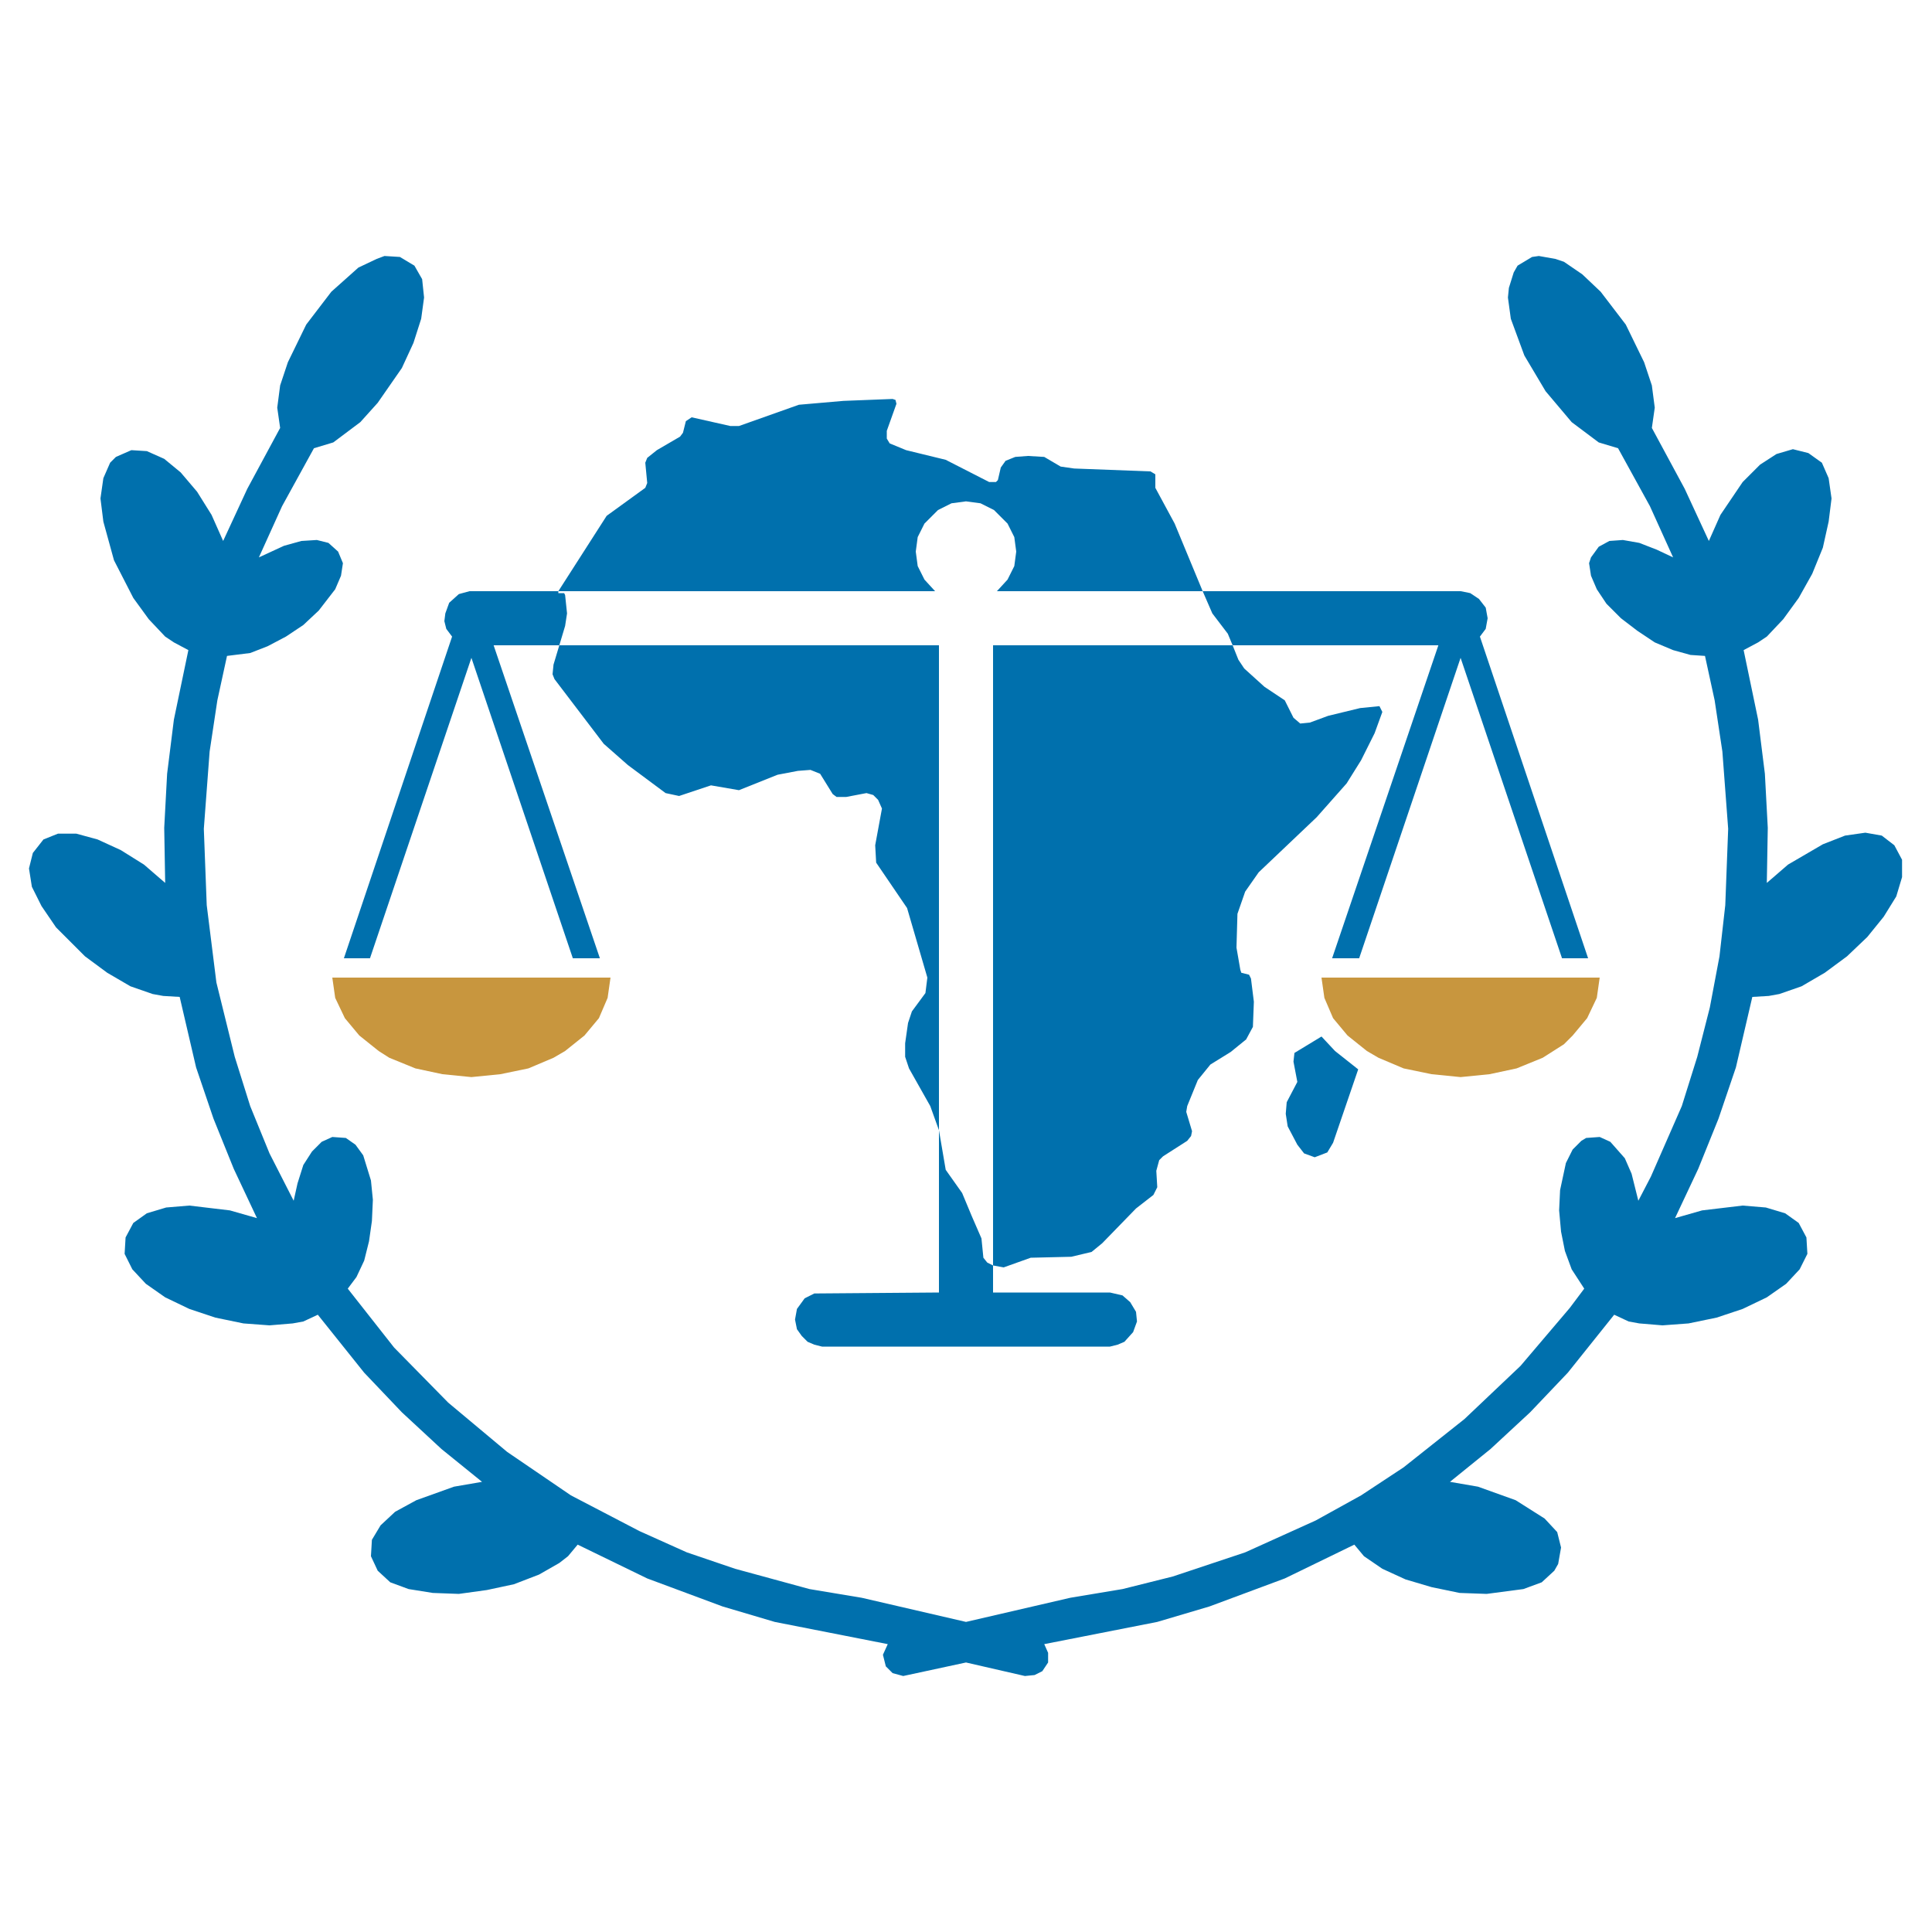
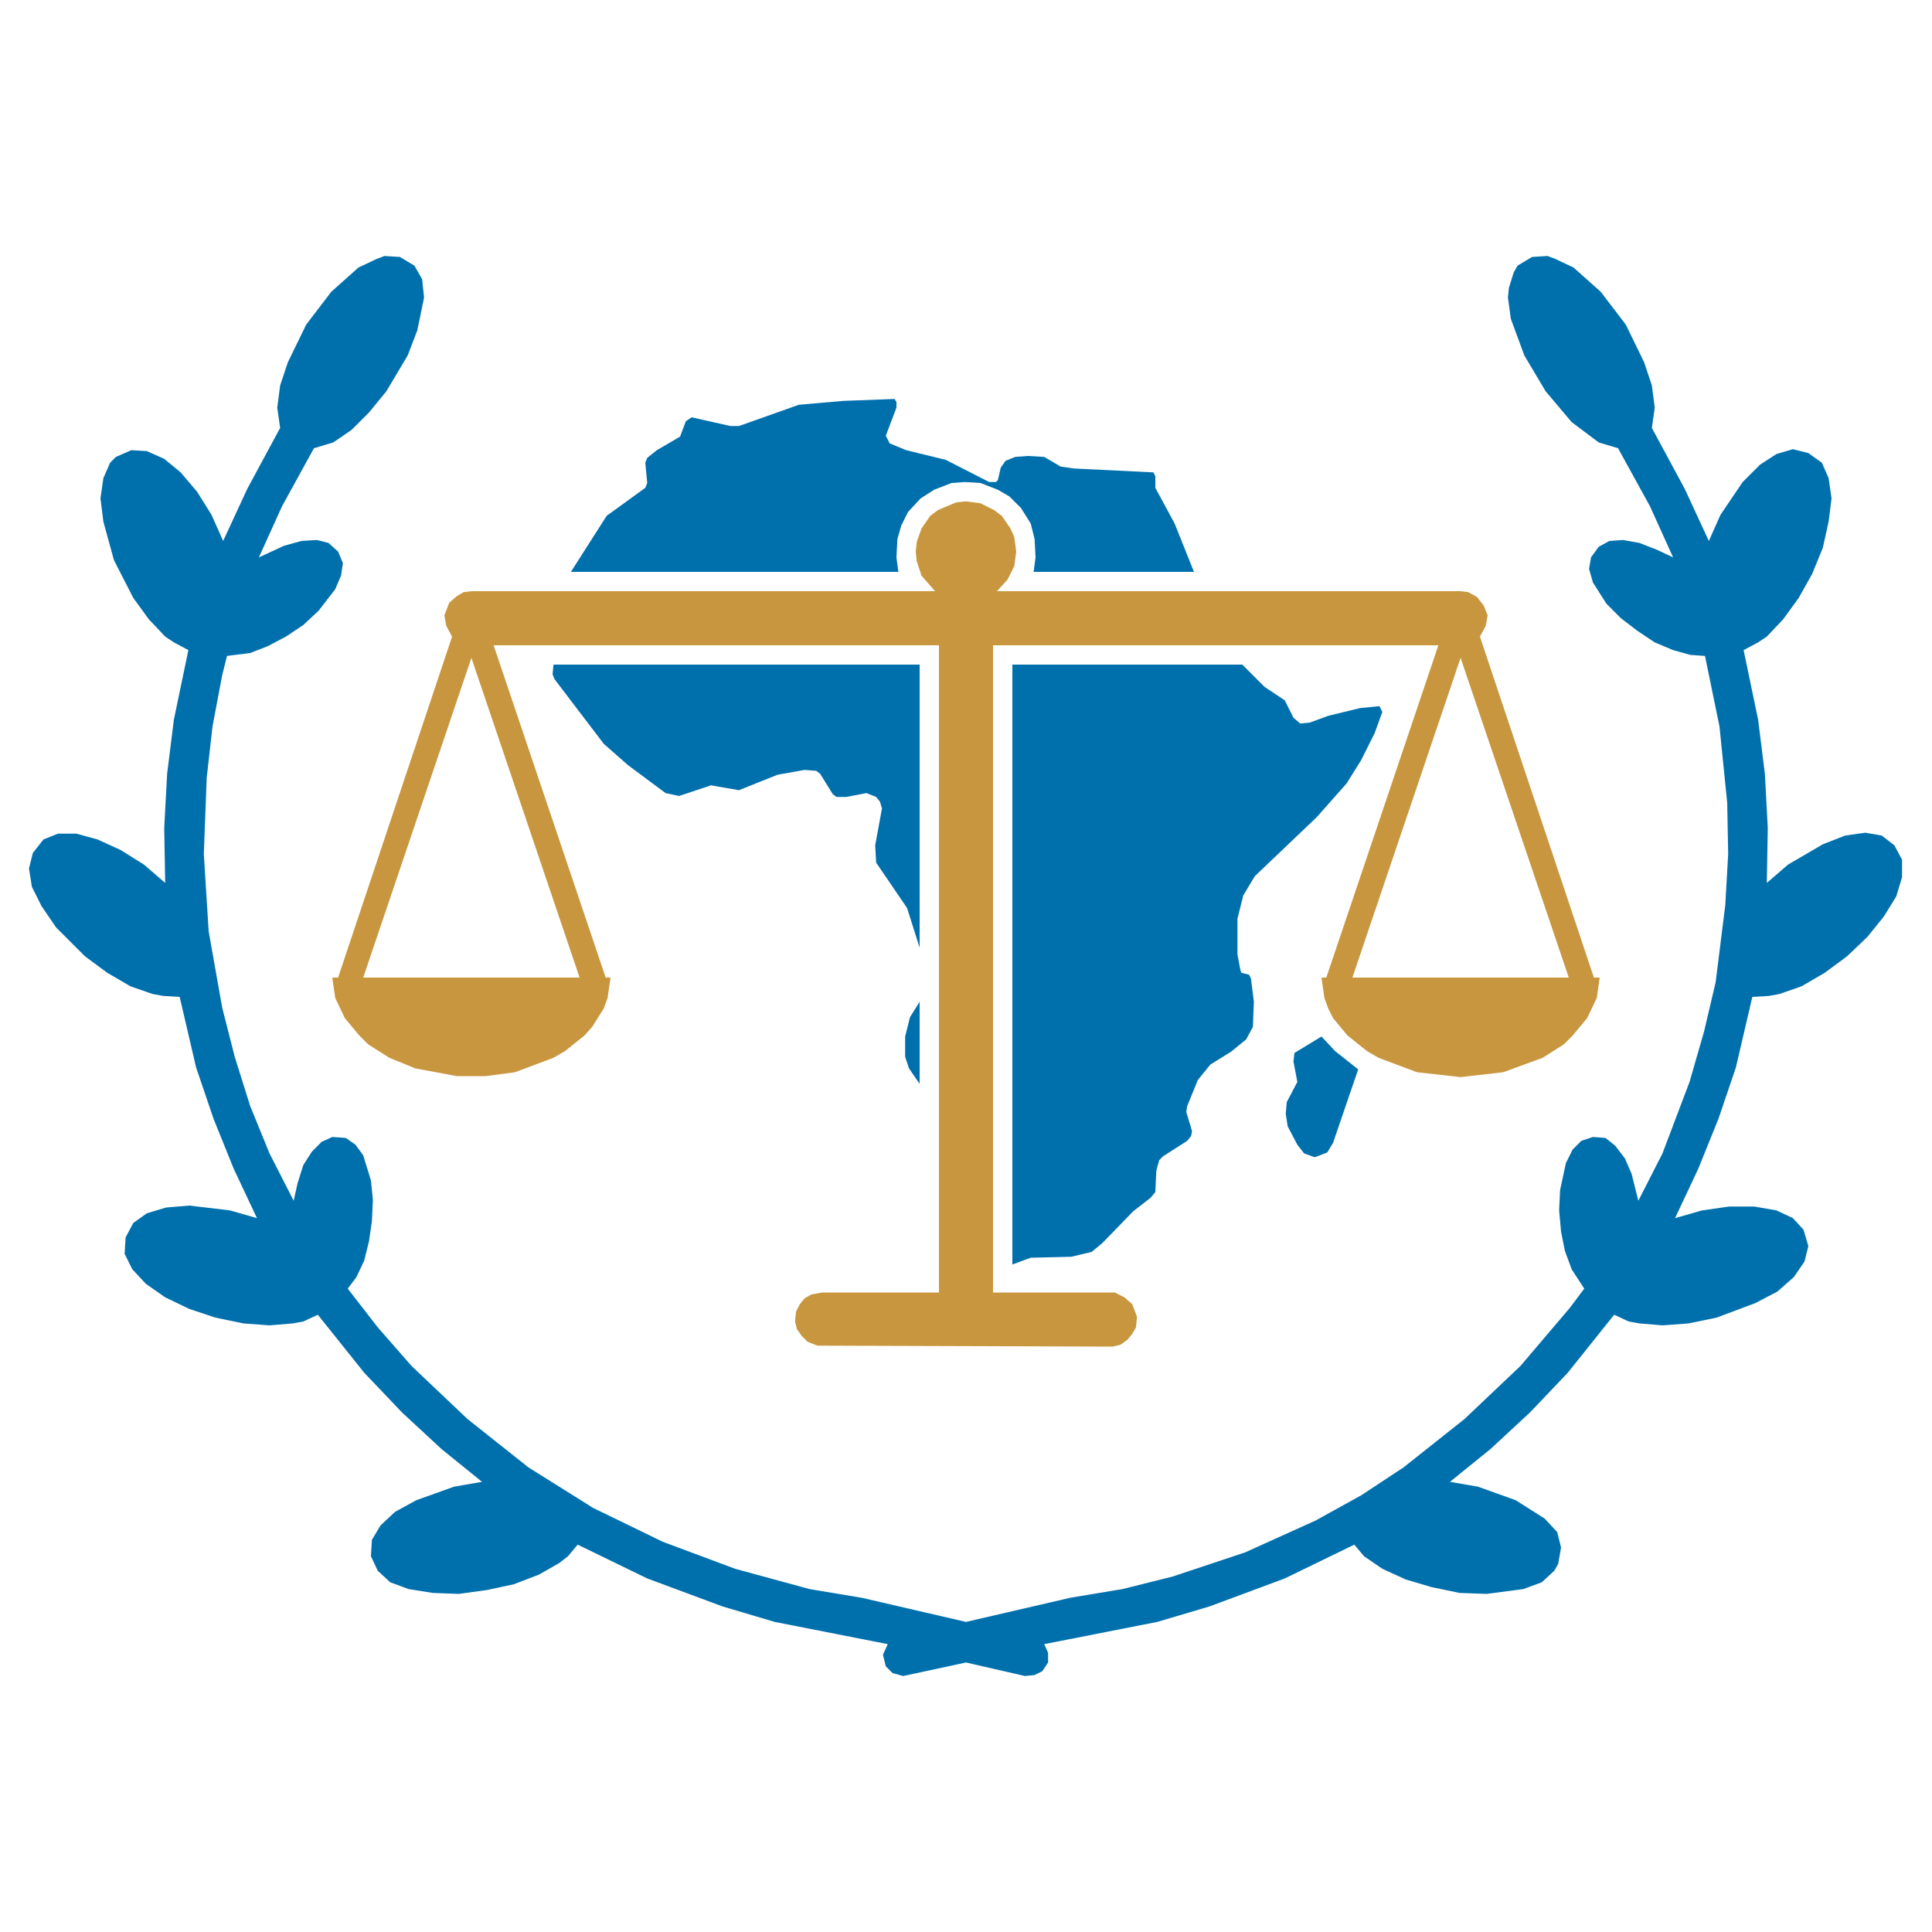
<svg xmlns="http://www.w3.org/2000/svg" viewBox="0 0 200 200" role="img" aria-labelledby="t">
  <g>
-     <path fill="#0070AD" d="M70.4 45.2l-2.4 1.4l-1 .8l-.2 .5l.2 2.1l-.2 .5l-4 2.9l-5 7.8l39 0l-1.1-1.2l-.7-1.4l-.2-1.5l.2-1.5l.7-1.4l1.4-1.4l1.4-.7l1.5-.2l1.5 .2l1.4 .7l1.4 1.4l.7 1.4l.2 1.5l-.2 1.5l-.7 1.4l-1.1 1.2l21.3 0l-2.9-7l-2-3.7l0-1.4l-.5-.3l-7.9-.3l-1.4-.2l-1.7-1l-1.7-.1l-1.3 .1l-1 .4l-.5 .7l-.3 1.3l-.2 .2l-.7 0l-4.5-2.3l-4.1-1l-1.7-.7l-.3-.5l0-.8l1-2.8l-.1-.4l-.3-.1l-5.1 .2l-4.6 .4l-6.2 2.2l-.9 0l-4-.9l-.6 .4l-.3 1.2zM58.7 63.5l-.2-1.9l-.1-.2l-.6 0l0-.2l-9.2 0l-1.1 .3l-1 .9l-.4 1.1l-.1 .8l.2 .8l.6 .8l-11.2 33.3l2.7 0l10.5-31.1l10.5 31.1l2.8 0l-11-32.4l6.8 0l.6-2zM125.5 63.5l1.6 2.1l.5 1.2l21.3 0l-11 32.4l2.8 0l10.5-31.1l10.5 31.1l2.7 0l-11.2-33.3l.6-.8l.2-1.1l-.2-1.1l-.7-.9l-.9-.6l-1-.2l-26.7 0zM57.2 69.8l.2 .5l5.1 6.7l2.5 2.2l3.9 2.9l1.4 .3l3.3-1.1l2.9 .5l4-1.6l2.1-.4l1.3-.1l1 .4l1.3 2.1l.4 .3l1 0l2.1-.4l.7 .2l.5 .5l.4 .9l-.7 3.8l.1 1.8l3.2 4.7l2.1 7.2l-.2 1.6l-1.4 1.9l-.4 1.2l-.3 2.1l0 1.4l.4 1.2l2.2 3.9l.9 2.5l0-50.2l-39.3 0l-.6 2zM103.9 131.2l2.8-1l4.2-.1l2.1-.5l1.1-.9l3.5-3.6l1.8-1.4l.4-.8l-.1-1.7l.3-1.1l.4-.4l2.5-1.6l.4-.5l.1-.5l-.6-2l.1-.6l1.1-2.7l1.3-1.6l2.1-1.3l1.6-1.3l.7-1.3l.1-2.6l-.3-2.4l-.2-.4l-.8-.2l-.1-.3l-.4-2.3l.1-3.5l.8-2.3l1.4-2l6-5.7l3.1-3.5l1.5-2.4l1.4-2.8l.8-2.2l-.3-.6l-2 .2l-3.3 .8l-1.9 .7l-1 .1l-.7-.6l-.9-1.8l-2.1-1.4l-2.1-1.9l-.6-.9l-.6-1.5l-24.8 0l0 64.2zM37.3 43.7l1.8-2l2.5-3.6l1.2-2.6l.8-2.5l.3-2.2l-.2-1.9l-.8-1.4l-1.5-.9l-1.6-.1l-.8 .3l-1.9 .9l-2.8 2.5l-2.6 3.4l-1.9 3.9l-.8 2.4l-.3 2.3l.3 2.1l-3.4 6.3l-2.5 5.4l-1.2-2.7l-1.5-2.4l-1.7-2l-1.7-1.4l-1.8-.8l-1.6-.1l-1.6 .7l-.6 .6l-.7 1.6l-.3 2.1l.3 2.4l1.1 4l2 3.9l1.6 2.2l1.7 1.8l.9 .6l1.5 .8l-1.5 7.2l-.7 5.6l-.3 5.6l.1 5.7l-2.2-1.9l-2.4-1.5l-2.4-1.1l-2.2-.6l-1.9 0l-1.5 .6l-1.1 1.4l-.4 1.6l.3 1.9l1 2l1.5 2.2l3 3l2.3 1.7l2.4 1.4l2.3 .8l1.1 .2l1.7 .1l1.7 7.3l1.8 5.3l2.1 5.2l2.4 5.1l-2.8-.8l-4.2-.5l-2.4 .2l-2 .6l-1.4 1l-.8 1.5l-.1 1.7l.8 1.6l1.4 1.5l2 1.4l2.5 1.2l2.7 .9l2.9 .6l2.7 .2l2.4-.2l1.1-.2l1.5-.7l4.8 6l3.9 4.1l4.1 3.8l4.2 3.4l-2.9 .5l-3.9 1.4l-2.2 1.2l-1.5 1.4l-.9 1.5l-.1 1.7l.7 1.5l1.3 1.2l1.9 .7l2.5 .4l2.7 .1l2.9-.4l2.8-.6l2.6-1l2.1-1.2l.9-.7l1-1.2l7.2 3.5l7.8 2.9l5.4 1.6l11.7 2.3l-.5 1.1l.3 1.2l.7 .7l1.1 .3l6.5-1.4l6.1 1.4l1-.1l.8-.4l.6-.9l0-1l-.4-.9l11.7-2.3l5.4-1.6l7.8-2.9l7.2-3.5l1 1.2l1.9 1.3l2.4 1.1l2.7 .8l2.9 .6l2.8 .1l3.8-.5l1.9-.7l1.3-1.2l.4-.7l.3-1.7l-.4-1.6l-1.3-1.4l-3-1.9l-3.9-1.4l-2.9-.5l4.2-3.4l4.1-3.8l3.9-4.1l4.8-6l1.5 .7l1.1 .2l2.4 .2l2.7-.2l2.9-.6l2.7-.9l2.5-1.2l2-1.4l1.4-1.5l.8-1.6l-.1-1.7l-.8-1.5l-1.4-1l-2-.6l-2.4-.2l-4.2 .5l-2.8 .8l2.4-5.1l2.1-5.2l1.8-5.3l1.7-7.3l1.7-.1l1.1-.2l2.3-.8l2.4-1.4l2.3-1.7l2.1-2l1.7-2.1l1.3-2.1l.6-2l0-1.8l-.8-1.5l-1.3-1l-1.7-.3l-2.1 .3l-2.3 .9l-3.6 2.1l-2.2 1.9l.1-5.7l-.3-5.6l-.7-5.6l-1.5-7.2l1.5-.8l.9-.6l1.7-1.8l1.6-2.2l1.4-2.5l1.1-2.7l.6-2.7l.3-2.4l-.3-2.1l-.7-1.6l-1.4-1l-1.6-.4l-1.7 .5l-1.7 1.1l-1.8 1.8l-2.3 3.4l-1.2 2.7l-2.5-5.4l-3.4-6.3l.3-2.1l-.3-2.3l-.8-2.4l-1.9-3.9l-2.6-3.4l-1.9-1.8l-1.9-1.3l-.9-.3l-1.7-.3l-.7 .1l-1.5 .9l-.4 .7l-.5 1.6l-.1 1l.3 2.2l1.4 3.8l2.2 3.7l2.7 3.2l2.8 2.1l2 .6l3.3 6l2.4 5.3l-1.7-.8l-1.8-.7l-1.7-.3l-1.4 .1l-1.1 .6l-.8 1.1l-.2 .6l.2 1.3l.6 1.4l1 1.5l1.5 1.5l1.7 1.3l1.8 1.2l1.9 .8l1.8 .5l1.5 .1l1 4.6l.8 5.3l.6 8l-.3 7.9l-.6 5.3l-1 5.3l-1.3 5.1l-1.6 5.1l-3.2 7.3l-1.3 2.5l-.7-2.8l-.7-1.6l-1.5-1.7l-1.1-.5l-1.4 .1l-.5 .3l-.9 .9l-.7 1.4l-.6 2.8l-.1 2.1l.2 2.2l.4 2l.7 1.9l1.3 2l-1.5 2l-5.1 6l-5.8 5.5l-6.3 5l-4.4 2.9l-4.7 2.6l-7.3 3.3l-7.5 2.5l-5.2 1.3l-5.4 .9l-10.8 2.5l-10.8-2.5l-5.4-.9l-7.7-2.1l-5-1.7l-4.9-2.2l-7.1-3.7l-6.6-4.5l-6.1-5.1l-5.6-5.7l-4.8-6.1l.9-1.2l.8-1.7l.5-2l.3-2.1l.1-2.2l-.2-2l-.8-2.6l-.8-1.1l-1-.7l-1.4-.1l-1.1 .5l-1 1l-.9 1.4l-.6 1.9l-.4 1.8l-2.5-4.9l-2-4.9l-1.6-5.1l-1.9-7.7l-1-8l-.3-7.9l.6-8l.8-5.3l1-4.6l2.4-.3l1.8-.7l1.9-1l1.8-1.2l1.6-1.5l1.7-2.2l.6-1.4l.2-1.3l-.5-1.2l-1-.9l-1.2-.3l-1.6 .1l-1.8 .5l-2.6 1.2l2.4-5.3l3.3-6l2-.6zM136.8 107.3l-2.8 1.7l-.1 .9l.4 2.1l-1.1 2.1l-.1 1.2l.2 1.3l1 1.9l.7 .9l1.1 .4l1.3-.5l.6-1l2.6-7.6l-2.4-1.9zM101.8 130.2l-.2-2l-1-2.3l-1-2.4l-1.7-2.4l-.7-4.1l0 16.8l-12.9 .1l-1 .5l-.8 1.1l-.2 1.1l.2 1l.5 .7l.6 .6l.7 .3l.8 .2l29.8 0l.8-.2l.7-.3l.9-1l.4-1.1l-.1-1l-.6-1l-.8-.7l-1.3-.3l-12.1 0l0-2.8l-.6-.3z" />
-     <path fill="#C8963E" d="M34.4 101.2l.3 2.1l1 2.1l1.5 1.8l2 1.6l1.1 .7l2.7 1.1l2.8 .6l3 .3l3-.3l2.9-.6l2.6-1.1l1.2-.7l2-1.6l1.5-1.8l.9-2.1l.3-2.1zM136.8 101.2l.3 2.1l.9 2.1l1.5 1.8l2 1.6l1.2 .7l2.6 1.1l2.9 .6l3 .3l3-.3l2.8-.6l2.7-1.1l2.2-1.4l.9-.9l1.5-1.8l1-2.1l.3-2.1z" />
+     <path fill="#0070AD" d="M71 43.6l-.6 1.6l-2.4 1.4l-1 .8l-.2 .5l.2 2.1l-.2 .5l-4 2.9l-3.7 5.8l33.9 0l-.2-1.5l.1-1.9l.4-1.4l.7-1.4l1.3-1.4l1.4-.9l1.8-.7l1.4-.1l1.6 .1l1.8 .7l1.2 .7l1.2 1.2l1 1.6l.4 1.6l.1 1.9l-.2 1.5l16.6 0l-2-5l-2-3.7l0-1.2l-.2-.4l-8.2-.4l-1.4-.2l-1.7-1l-1.7-.1l-1.3 .1l-1 .4l-.5 .7l-.3 1.3l-.2 .2l-.7 0l-4.5-2.3l-4.1-1l-1.7-.7l-.4-.8l1.1-2.9l0-.6l-.2-.3l-5.3 .2l-4.6 .4l-6.2 2.2l-.9 0l-4-.9zM57.4 70.3l5.1 6.7l2.5 2.2l3.9 2.9l1.4 .3l3.3-1.1l2.9 .5l4-1.6l2.8-.5l1.2 .1l.4 .3l1.3 2.1l.4 .3l1 0l2.1-.4l1 .4l.4 .5l.2 .7l-.7 3.8l.1 1.8l3.2 4.7l1.3 4.1l0-29.3l-37.9 0l-.1 1zM106.7 130.2l4.2-.1l2.1-.5l1.1-.9l3.2-3.3l1.8-1.4l.5-.6l.1-2.2l.3-1.1l.4-.4l2.5-1.6l.4-.5l.1-.5l-.6-2l.1-.6l1.1-2.7l1.3-1.6l2.1-1.3l1.6-1.3l.7-1.3l.1-2.6l-.3-2.4l-.2-.4l-.8-.2l-.1-.3l-.3-1.6l0-3.7l.6-2.4l1.2-2l6.4-6.1l3.1-3.5l1.5-2.4l1.4-2.8l.8-2.2l-.3-.6l-2 .2l-3.3 .8l-1.9 .7l-1 .1l-.7-.6l-.9-1.8l-2.1-1.4l-2.3-2.3l-23.8 0l0 62.1zM36.4 44.5l1.8-1.8l1.8-2.2l2.2-3.7l1-2.6l.7-3.4l-.2-1.9l-.8-1.4l-1.5-.9l-1.6-.1l-.8 .3l-1.9 .9l-2.8 2.5l-2.6 3.4l-1.9 3.9l-.8 2.4l-.3 2.3l.3 2.1l-3.4 6.3l-2.5 5.4l-1.2-2.7l-1.5-2.4l-1.7-2l-1.7-1.4l-1.8-.8l-1.6-.1l-1.6 .7l-.6 .6l-.7 1.6l-.3 2.1l.3 2.4l1.1 4l2 3.9l1.6 2.2l1.7 1.8l.9 .6l1.5 .8l-1.5 7.2l-.7 5.6l-.3 5.6l.1 5.7l-2.2-1.9l-2.4-1.5l-2.4-1.1l-2.2-.6l-1.9 0l-1.5 .6l-1.1 1.4l-.4 1.6l.3 1.9l1 2l1.5 2.2l3 3l2.3 1.7l2.4 1.4l2.3 .8l1.1 .2l1.7 .1l1.7 7.3l1.8 5.3l2.1 5.2l2.4 5.1l-2.8-.8l-4.2-.5l-2.4 .2l-2 .6l-1.4 1l-.8 1.5l-.1 1.7l.8 1.6l1.4 1.5l2 1.4l2.5 1.2l2.7 .9l2.9 .6l2.7 .2l2.4-.2l1.1-.2l1.5-.7l4.8 6l3.9 4.1l4.1 3.8l4.2 3.4l-2.9 .5l-3.9 1.4l-2.2 1.2l-1.5 1.4l-.9 1.5l-.1 1.7l.7 1.5l1.3 1.2l1.9 .7l2.5 .4l2.7 .1l2.9-.4l2.8-.6l2.6-1l2.1-1.2l.9-.7l1-1.2l7.2 3.5l7.8 2.9l5.4 1.6l11.7 2.3l-.5 1.1l.3 1.2l.7 .7l1.1 .3l6.5-1.4l6.1 1.4l1-.1l.8-.4l.6-.9l0-1l-.4-.9l11.7-2.3l5.4-1.6l7.8-2.9l7.2-3.5l1 1.2l1.9 1.3l2.4 1.1l2.7 .8l2.9 .6l2.8 .1l3.8-.5l1.9-.7l1.3-1.2l.4-.7l.3-1.7l-.4-1.6l-1.3-1.4l-3-1.9l-3.9-1.4l-2.9-.5l4.2-3.4l4.1-3.8l3.9-4.1l4.8-6l1.5 .7l1.1 .2l2.4 .2l2.7-.2l2.9-.6l4-1.5l2.3-1.2l1.7-1.5l1.1-1.6l.4-1.6l-.5-1.7l-1.1-1.2l-1.7-.8l-2.3-.4l-2.6 0l-2.8 .4l-2.8 .8l2.4-5.1l2.1-5.2l1.8-5.3l1.7-7.3l1.7-.1l1.1-.2l2.3-.8l2.4-1.4l2.3-1.7l2.1-2l1.7-2.1l1.3-2.1l.6-2l0-1.8l-.8-1.5l-1.3-1l-1.7-.3l-2.1 .3l-2.3 .9l-3.6 2.1l-2.2 1.9l.1-5.7l-.3-5.6l-.7-5.6l-1.5-7.2l1.5-.8l.9-.6l1.7-1.8l1.6-2.2l1.4-2.5l1.1-2.7l.6-2.7l.3-2.4l-.3-2.1l-.7-1.6l-1.4-1l-1.6-.4l-1.7 .5l-1.7 1.1l-1.8 1.8l-2.3 3.4l-1.2 2.7l-2.5-5.4l-3.4-6.3l.3-2.1l-.3-2.3l-.8-2.4l-1.9-3.9l-2.6-3.4l-2.8-2.5l-1.9-.9l-.8-.3l-1.6 .1l-1.5 .9l-.4 .7l-.5 1.6l-.1 1l.3 2.2l1.4 3.8l2.2 3.7l2.7 3.2l2.8 2.1l2 .6l3.3 6l2.4 5.3l-1.7-.8l-1.8-.7l-1.7-.3l-1.4 .1l-1.1 .6l-.8 1.1l-.2 1.2l.4 1.4l1.4 2.2l1.5 1.5l1.7 1.3l1.8 1.2l1.9 .8l1.8 .5l1.5 .1l1.5 7.3l.8 7.9l.1 5.3l-.3 5.3l-1 8l-1.2 5.1l-1.5 5.2l-2.8 7.4l-2.5 4.9l-.7-2.8l-.7-1.6l-1-1.3l-1-.8l-1.3-.1l-1.2 .4l-.9 .9l-.7 1.4l-.6 2.8l-.1 2.1l.2 2.2l.4 2l.7 1.9l1.3 2l-1.5 2l-5.1 6l-5.8 5.5l-6.3 5l-4.4 2.9l-4.7 2.6l-7.3 3.3l-7.5 2.5l-5.2 1.3l-5.4 .9l-10.8 2.5l-10.8-2.5l-5.4-.9l-7.7-2.1l-7.5-2.8l-7.2-3.5l-6.7-4.2l-6.3-5l-5.8-5.5l-3.5-4l-3.1-4l.9-1.2l.8-1.7l.5-2l.3-2.1l.1-2.2l-.2-2l-.8-2.6l-.8-1.1l-1-.7l-1.4-.1l-1.1 .5l-1 1l-.9 1.4l-.6 1.9l-.4 1.8l-2.5-4.9l-2-4.9l-1.6-5.1l-1.3-5.1l-1.4-7.9l-.5-8l.3-7.9l.6-5.3l1-5.3l.5-2l2.4-.3l1.8-.7l1.9-1l1.8-1.2l1.6-1.5l1.7-2.2l.6-1.4l.2-1.3l-.5-1.2l-1-.9l-1.2-.3l-1.6 .1l-1.8 .5l-2.6 1.2l2.4-5.3l3.3-6l2-.6zM94.2 105.3l-.5 2l0 2.1l.4 1.2l1.1 1.6l0-8.5zM136.8 107.3l-2.8 1.7l-.1 .9l.4 2.1l-1.1 2.1l-.1 1.2l.2 1.3l1 1.9l.7 .9l1.1 .4l1.3-.5l.6-1l2.6-7.6l-2.4-1.9z" />
+     <path fill="#C8963E" d="M105 55.6l-.4-.9l-.9-1.3l-.8-.6l-1.4-.7l-1.5-.2l-1 .1l-1.9 .8l-.8 .6l-.9 1.3l-.5 1.4l-.1 1l.1 1l.5 1.5l1.4 1.6l-48 0l-.8 .1l-.7 .4l-.8 .7l-.5 1.3l.2 1.1l.6 1.1l-11.8 35.3l-.6 0l.3 2.1l1 2.1l1.5 1.8l.9 .9l2.2 1.4l2.7 1.1l4.3 .8l3 0l3-.4l4-1.5l1.2-.7l2-1.6l.8-.9l1.2-1.9l.4-1.1l.3-2.1l-.5 0l-11.6-34.4l46.1 0l0 67l-12.1 0l-1.1 .2l-.7 .4l-.5 .6l-.4 .8l-.1 1l.2 .8l.5 .7l.6 .6l1 .4l30.6 .1l.8-.2l.7-.5l.5-.6l.4-.7l.1-1.1l-.5-1.3l-.8-.7l-1-.5l-12.6 0l0-67l46.1 0l-11.6 34.4l-.5 0l.3 2.1l.4 1.1l.5 1l1.5 1.8l2 1.6l1.2 .7l4 1.5l4.5 .5l4.4-.5l4.1-1.5l2.2-1.4l.9-.9l1.5-1.8l1-2.1l.3-2.1l-.6 0l-11.8-35.3l.6-1.1l.2-1.1l-.4-1l-.7-.9l-.9-.5l-.8-.1l-48 0l1.1-1.2l.7-1.4l.2-1.5zM48.8 68.1l11.2 33.1l-22.4 0zM151.2 68.1l11.2 33.1l-22.4 0z" />
  </g>
</svg>
